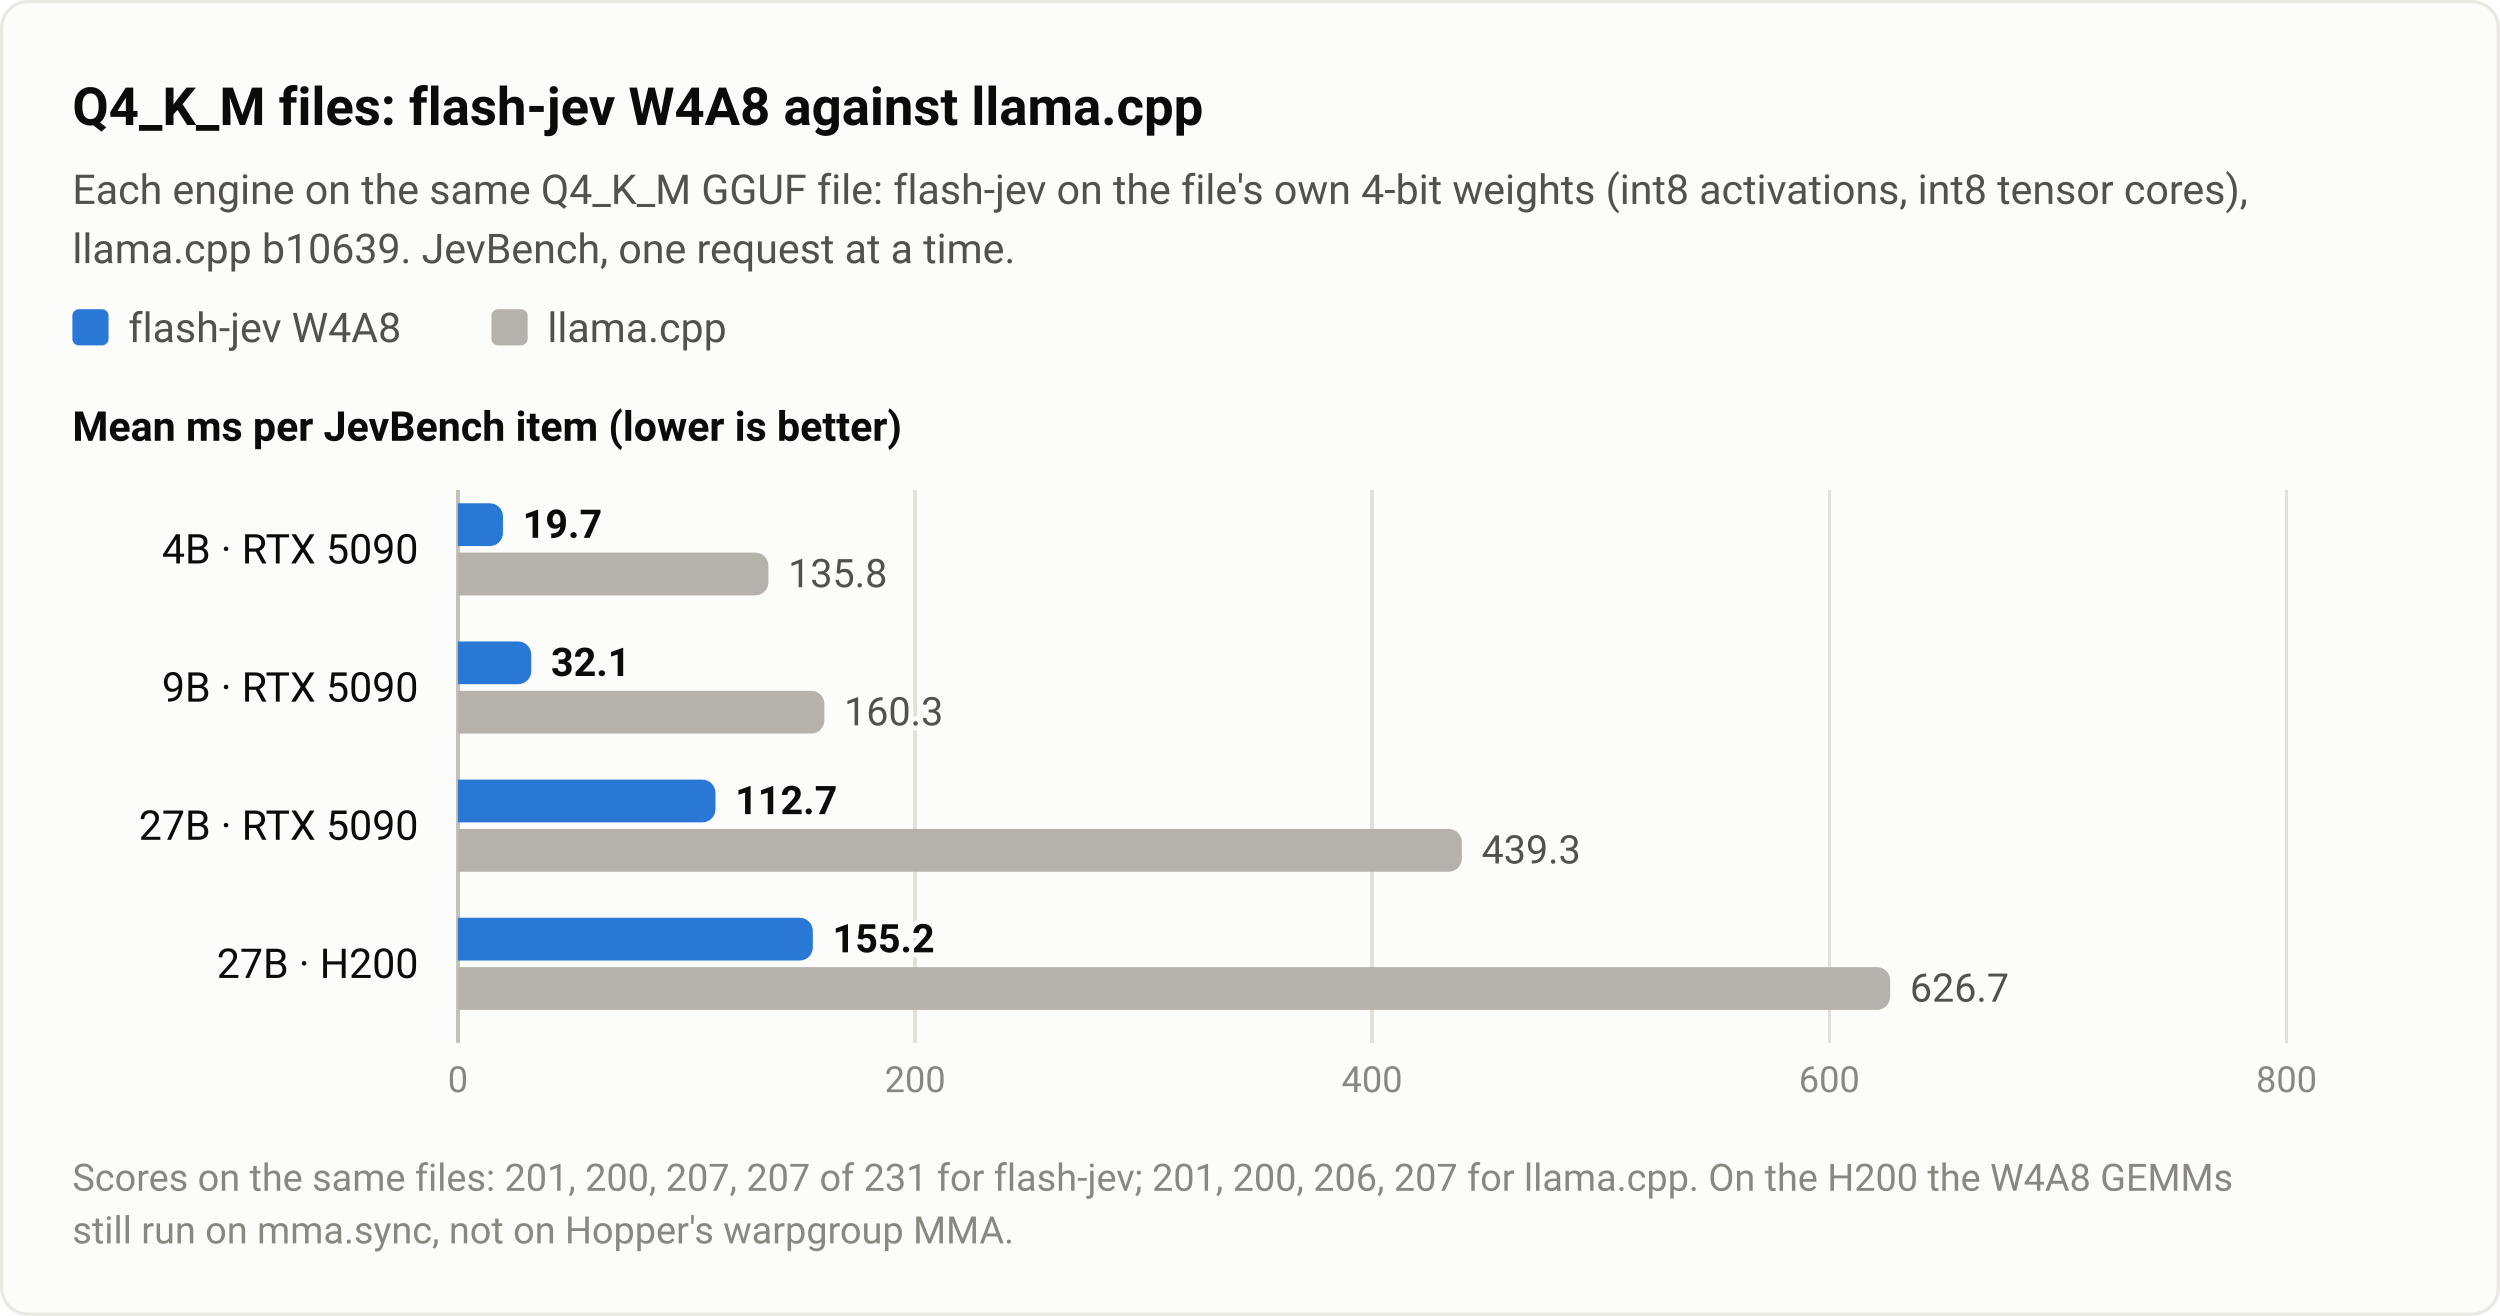
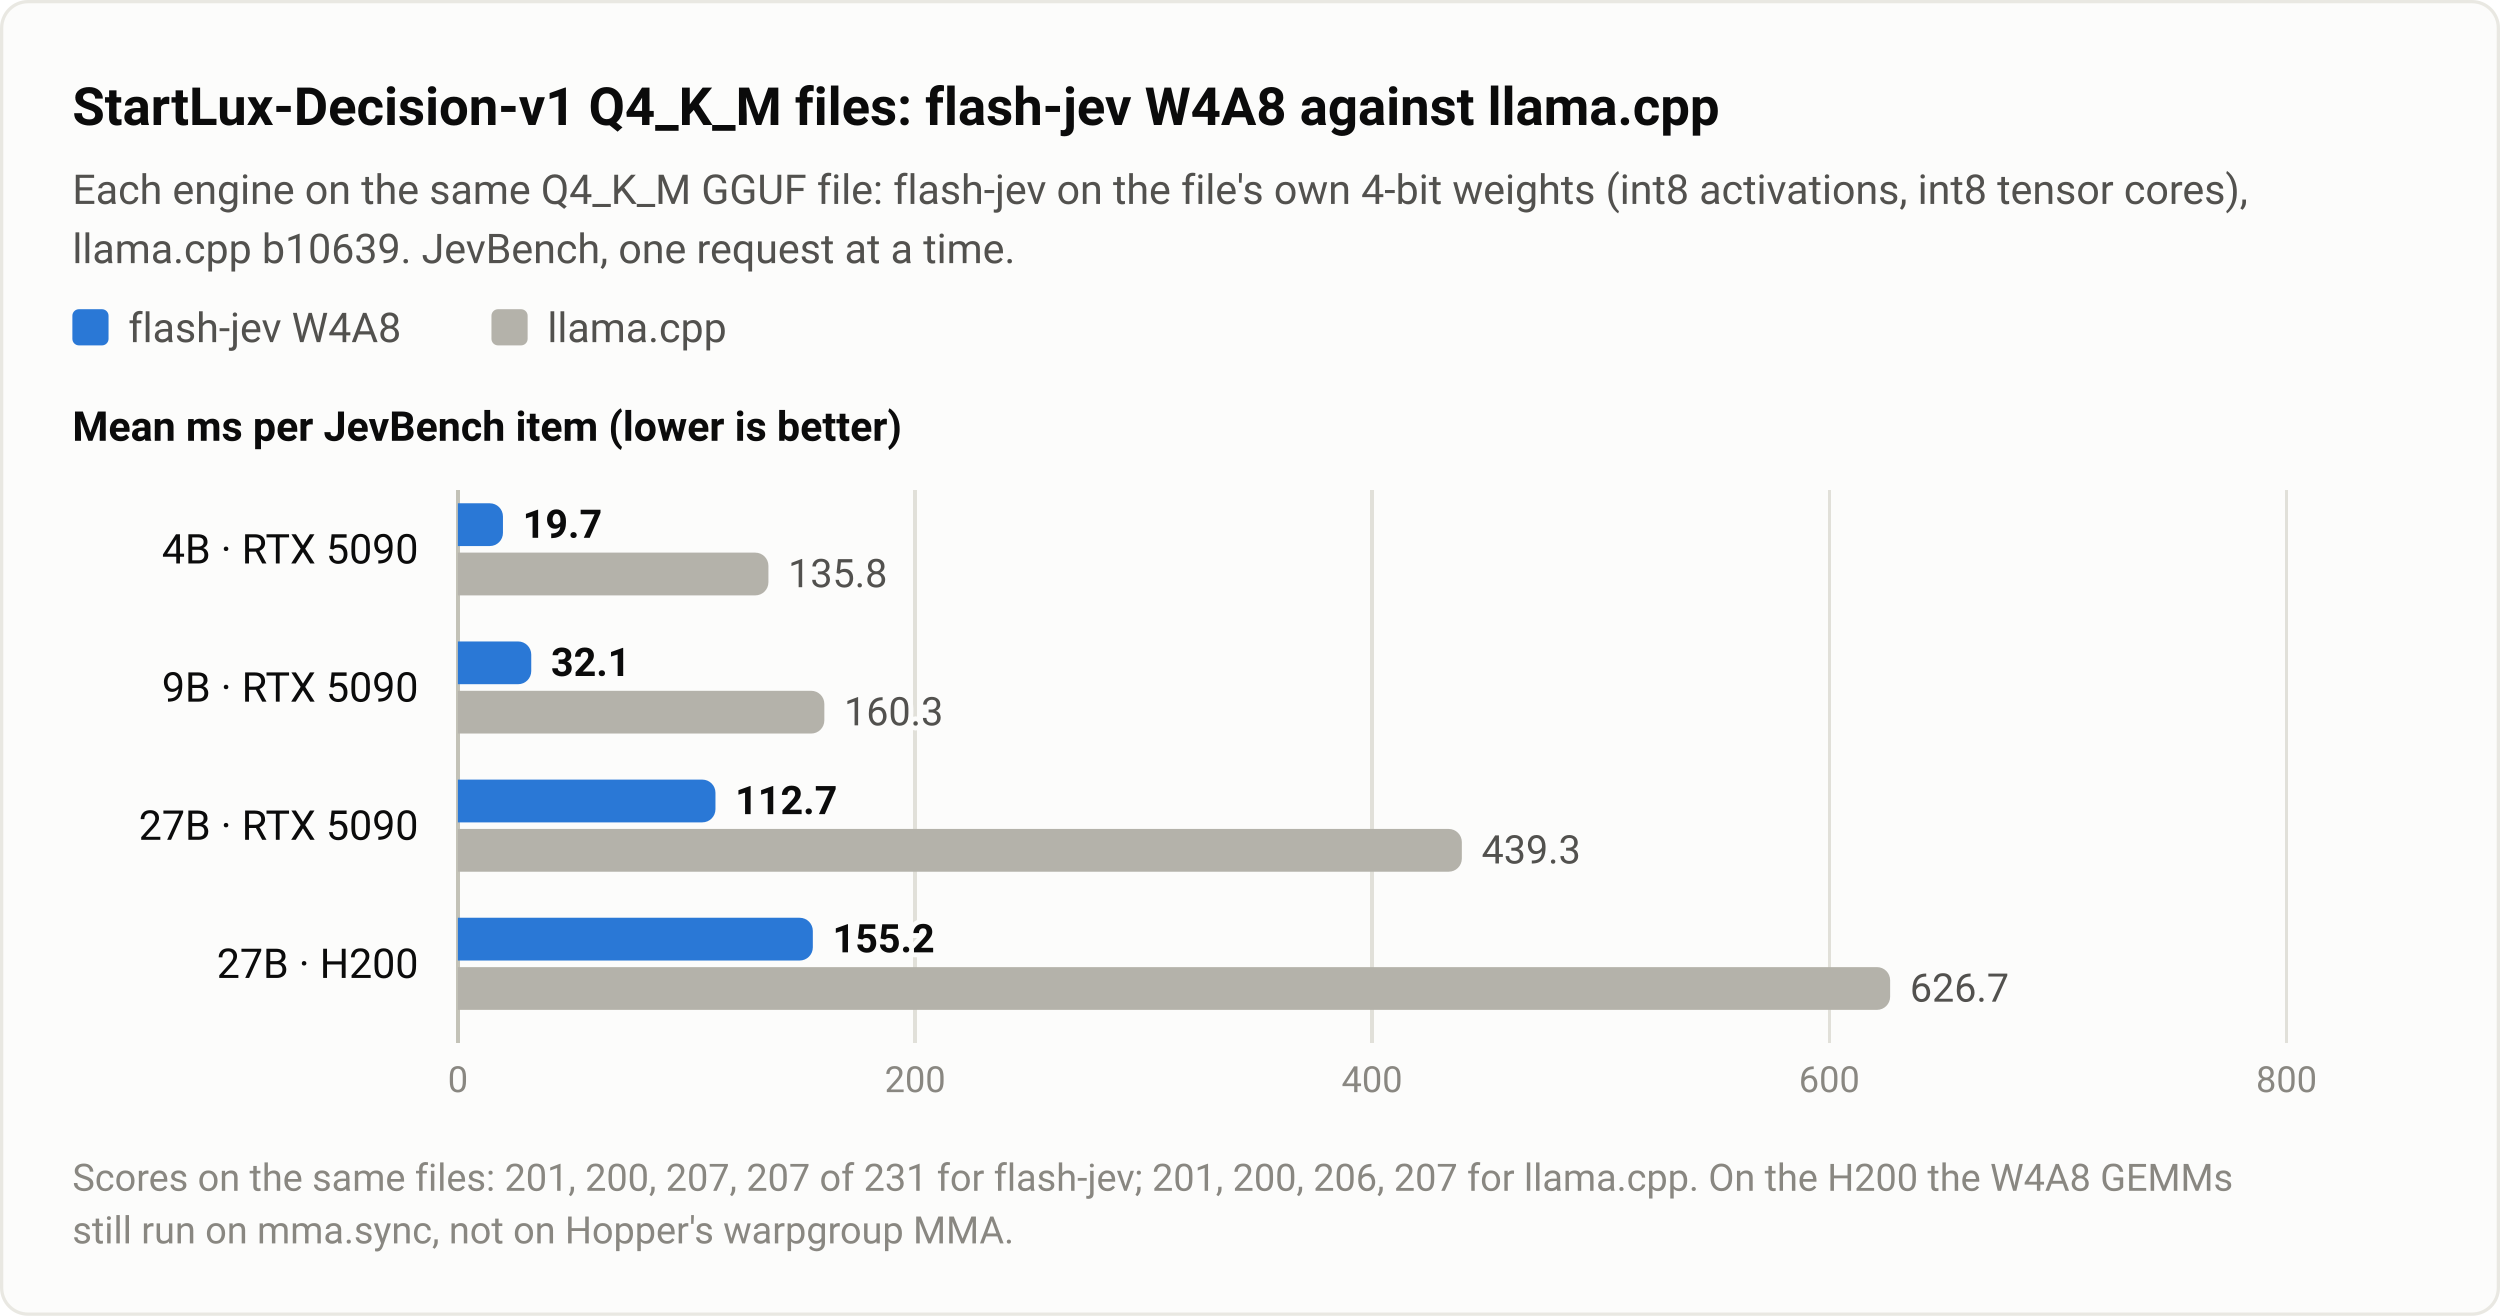
<svg xmlns="http://www.w3.org/2000/svg" width="760" height="400" viewBox="0 0 760 400" role="img" aria-labelledby="title desc" font-family="system-ui, -apple-system, 'Segoe UI', Roboto, 'Helvetica Neue', Arial, sans-serif">
  <rect x="0.5" y="0.5" width="759" height="399" rx="8" fill="#fcfcfb" stroke="#e9e8e2" />
-   <text x="22.0" y="38.0" font-size="16" fill="#0b0b0b" text-anchor="start" font-weight="600">Q4_K_M files: flash-jev W4A8 against llama.cpp</text>
+   <text x="22.0" y="38.0" font-size="16" fill="#0b0b0b" text-anchor="start" font-weight="600">StartLux-Decision-v1 Q4_K_M files: flash-jev W4A8 against llama.cpp</text>
  <text x="22.0" y="62.0" font-size="12.5" fill="#52514e" text-anchor="start" font-weight="400">Each engine on the same Q4_K_M GGUF file: flash-jev on the file's own 4-bit weights (int8 activations, int8 tensor cores),</text>
  <text x="22.0" y="80.0" font-size="12.5" fill="#52514e" text-anchor="start" font-weight="400">llama.cpp b10639. JevBench, one request at a time.</text>
  <rect x="22.0" y="94.0" width="11" height="11" rx="2" fill="#2a78d6" />
  <text x="39.0" y="104.0" font-size="12.5" fill="#52514e" text-anchor="start" font-weight="400">flash-jev W4A8</text>
  <rect x="149.4" y="94.0" width="11" height="11" rx="2" fill="#b4b2aa" />
  <text x="166.4" y="104.0" font-size="12.5" fill="#52514e" text-anchor="start" font-weight="400">llama.cpp</text>
  <text x="22.0" y="134.0" font-size="12.5" fill="#0b0b0b" text-anchor="start" font-weight="600">Mean ms per JevBench item (lower is better)</text>
  <text x="139.2" y="332.0" font-size="11" fill="#898781" text-anchor="middle" font-weight="400" style="font-variant-numeric: tabular-nums">0</text>
  <line x1="278.2" y1="149.0" x2="278.2" y2="317.0" stroke="#e1e0d9" stroke-width="1" shape-rendering="crispEdges" />
  <text x="278.2" y="332.0" font-size="11" fill="#898781" text-anchor="middle" font-weight="400" style="font-variant-numeric: tabular-nums">200</text>
  <line x1="417.1" y1="149.0" x2="417.1" y2="317.0" stroke="#e1e0d9" stroke-width="1" shape-rendering="crispEdges" />
  <text x="417.1" y="332.0" font-size="11" fill="#898781" text-anchor="middle" font-weight="400" style="font-variant-numeric: tabular-nums">400</text>
  <line x1="556.1" y1="149.0" x2="556.1" y2="317.0" stroke="#e1e0d9" stroke-width="1" shape-rendering="crispEdges" />
  <text x="556.1" y="332.0" font-size="11" fill="#898781" text-anchor="middle" font-weight="400" style="font-variant-numeric: tabular-nums">600</text>
  <line x1="695.1" y1="149.0" x2="695.1" y2="317.0" stroke="#e1e0d9" stroke-width="1" shape-rendering="crispEdges" />
  <text x="695.1" y="332.0" font-size="11" fill="#898781" text-anchor="middle" font-weight="400" style="font-variant-numeric: tabular-nums">800</text>
  <line x1="139.2" y1="149.0" x2="139.2" y2="317.0" stroke="#c3c2b7" stroke-width="1" shape-rendering="crispEdges" />
  <text x="127.2" y="171.3" font-size="12.5" fill="#0b0b0b" text-anchor="end" font-weight="400">4B · RTX 5090</text>
  <path d="M139.2,153.0 H148.9 A4.0,4.0 0 0 1 152.9,157.0 V162.0 A4.0,4.0 0 0 1 148.9,166.0 H139.2 Z" fill="#2a78d6" />
  <text x="158.9" y="163.5" font-size="12" fill="#0b0b0b" text-anchor="start" font-weight="600" style="font-variant-numeric: tabular-nums" stroke="#fcfcfb" stroke-width="3" stroke-linejoin="round" paint-order="stroke">19.7</text>
  <path d="M139.2,168.0 H229.6 A4.0,4.0 0 0 1 233.6,172.0 V177.0 A4.0,4.0 0 0 1 229.6,181.0 H139.2 Z" fill="#b4b2aa" />
  <text x="239.6" y="178.5" font-size="12" fill="#52514e" text-anchor="start" font-weight="400" style="font-variant-numeric: tabular-nums" stroke="#fcfcfb" stroke-width="3" stroke-linejoin="round" paint-order="stroke">135.8</text>
  <text x="127.2" y="213.3" font-size="12.5" fill="#0b0b0b" text-anchor="end" font-weight="400">9B · RTX 5090</text>
  <path d="M139.2,195.0 H157.5 A4.0,4.0 0 0 1 161.5,199.0 V204.0 A4.0,4.0 0 0 1 157.5,208.0 H139.2 Z" fill="#2a78d6" />
  <text x="167.5" y="205.5" font-size="12" fill="#0b0b0b" text-anchor="start" font-weight="600" style="font-variant-numeric: tabular-nums" stroke="#fcfcfb" stroke-width="3" stroke-linejoin="round" paint-order="stroke">32.1</text>
  <path d="M139.2,210.0 H246.6 A4.0,4.0 0 0 1 250.6,214.0 V219.0 A4.0,4.0 0 0 1 246.6,223.0 H139.2 Z" fill="#b4b2aa" />
  <text x="256.6" y="220.5" font-size="12" fill="#52514e" text-anchor="start" font-weight="400" style="font-variant-numeric: tabular-nums" stroke="#fcfcfb" stroke-width="3" stroke-linejoin="round" paint-order="stroke">160.3</text>
  <text x="127.2" y="255.3" font-size="12.5" fill="#0b0b0b" text-anchor="end" font-weight="400">27B · RTX 5090</text>
  <path d="M139.2,237.0 H213.5 A4.0,4.0 0 0 1 217.5,241.0 V246.0 A4.0,4.0 0 0 1 213.5,250.0 H139.2 Z" fill="#2a78d6" />
  <text x="223.5" y="247.5" font-size="12" fill="#0b0b0b" text-anchor="start" font-weight="600" style="font-variant-numeric: tabular-nums" stroke="#fcfcfb" stroke-width="3" stroke-linejoin="round" paint-order="stroke">112.7</text>
  <path d="M139.2,252.0 H440.4 A4.0,4.0 0 0 1 444.4,256.0 V261.0 A4.0,4.0 0 0 1 440.4,265.0 H139.2 Z" fill="#b4b2aa" />
  <text x="450.4" y="262.5" font-size="12" fill="#52514e" text-anchor="start" font-weight="400" style="font-variant-numeric: tabular-nums" stroke="#fcfcfb" stroke-width="3" stroke-linejoin="round" paint-order="stroke">439.3</text>
  <text x="127.2" y="297.3" font-size="12.5" fill="#0b0b0b" text-anchor="end" font-weight="400">27B · H200</text>
  <path d="M139.2,279.0 H243.1 A4.0,4.0 0 0 1 247.1,283.0 V288.0 A4.0,4.0 0 0 1 243.1,292.0 H139.2 Z" fill="#2a78d6" />
  <text x="253.1" y="289.5" font-size="12" fill="#0b0b0b" text-anchor="start" font-weight="600" style="font-variant-numeric: tabular-nums" stroke="#fcfcfb" stroke-width="3" stroke-linejoin="round" paint-order="stroke">155.2</text>
  <path d="M139.2,294.0 H570.6 A4.0,4.0 0 0 1 574.6,298.0 V303.0 A4.0,4.0 0 0 1 570.6,307.0 H139.2 Z" fill="#b4b2aa" />
  <text x="580.6" y="304.5" font-size="12" fill="#52514e" text-anchor="start" font-weight="400" style="font-variant-numeric: tabular-nums" stroke="#fcfcfb" stroke-width="3" stroke-linejoin="round" paint-order="stroke">626.7</text>
  <text x="22.0" y="362.0" font-size="11.5" fill="#898781" text-anchor="start" font-weight="400">Scores on the same files: 201, 200, 207, 207 of 231 for flash-jev; 201, 200, 206, 207 for llama.cpp. On the H200 the W4A8 GEMMs</text>
  <text x="22.0" y="378.0" font-size="11.5" fill="#898781" text-anchor="start" font-weight="400">still run on mma.sync, not on Hopper's warpgroup MMA.</text>
</svg>
